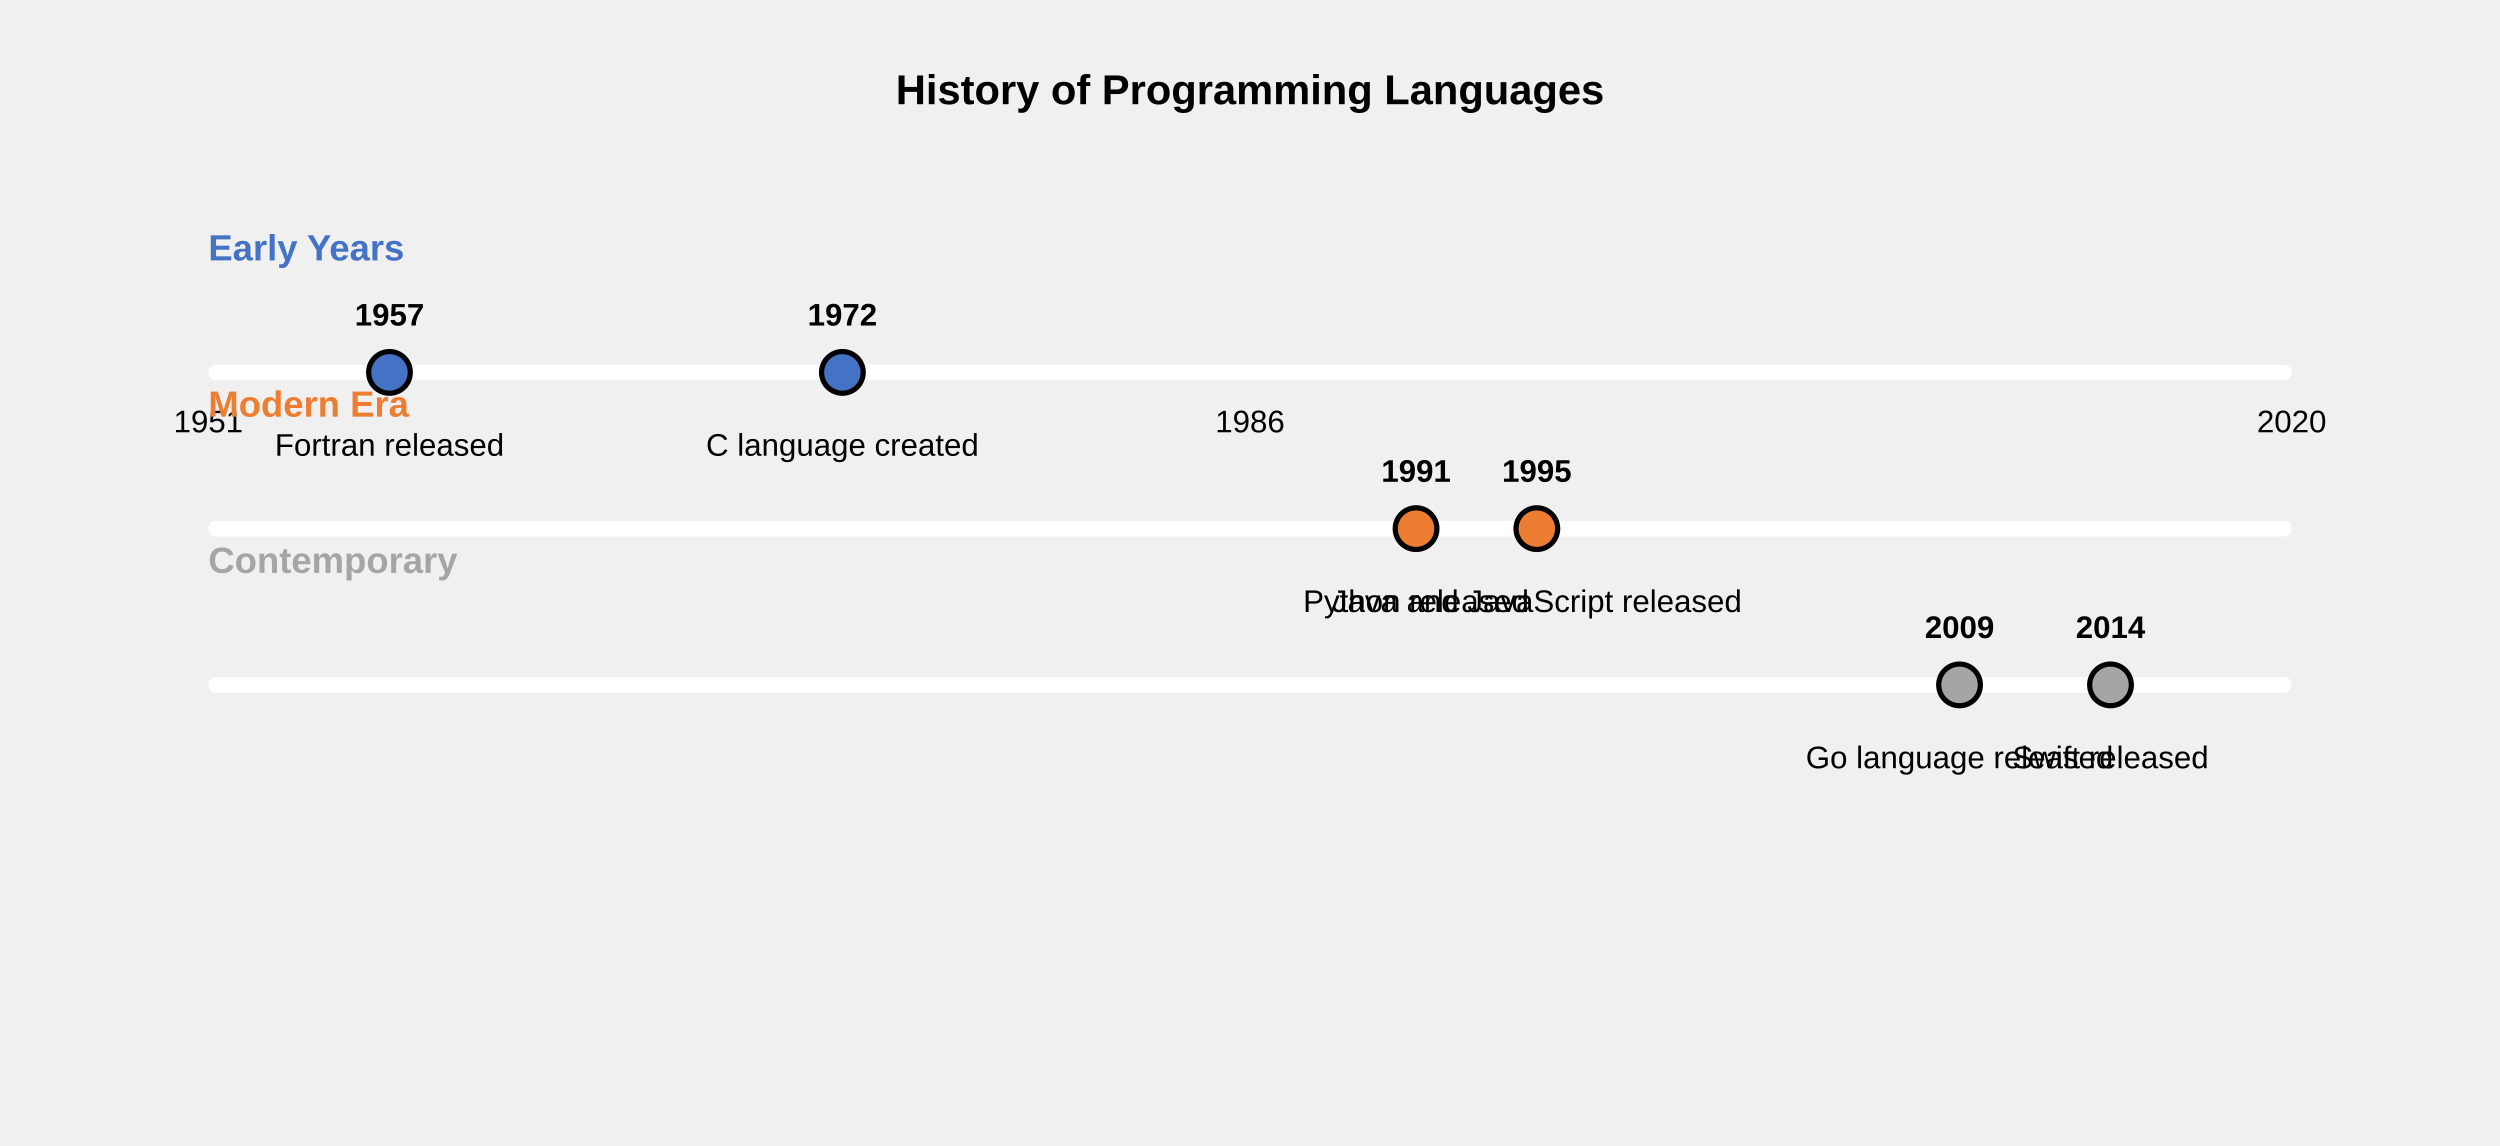
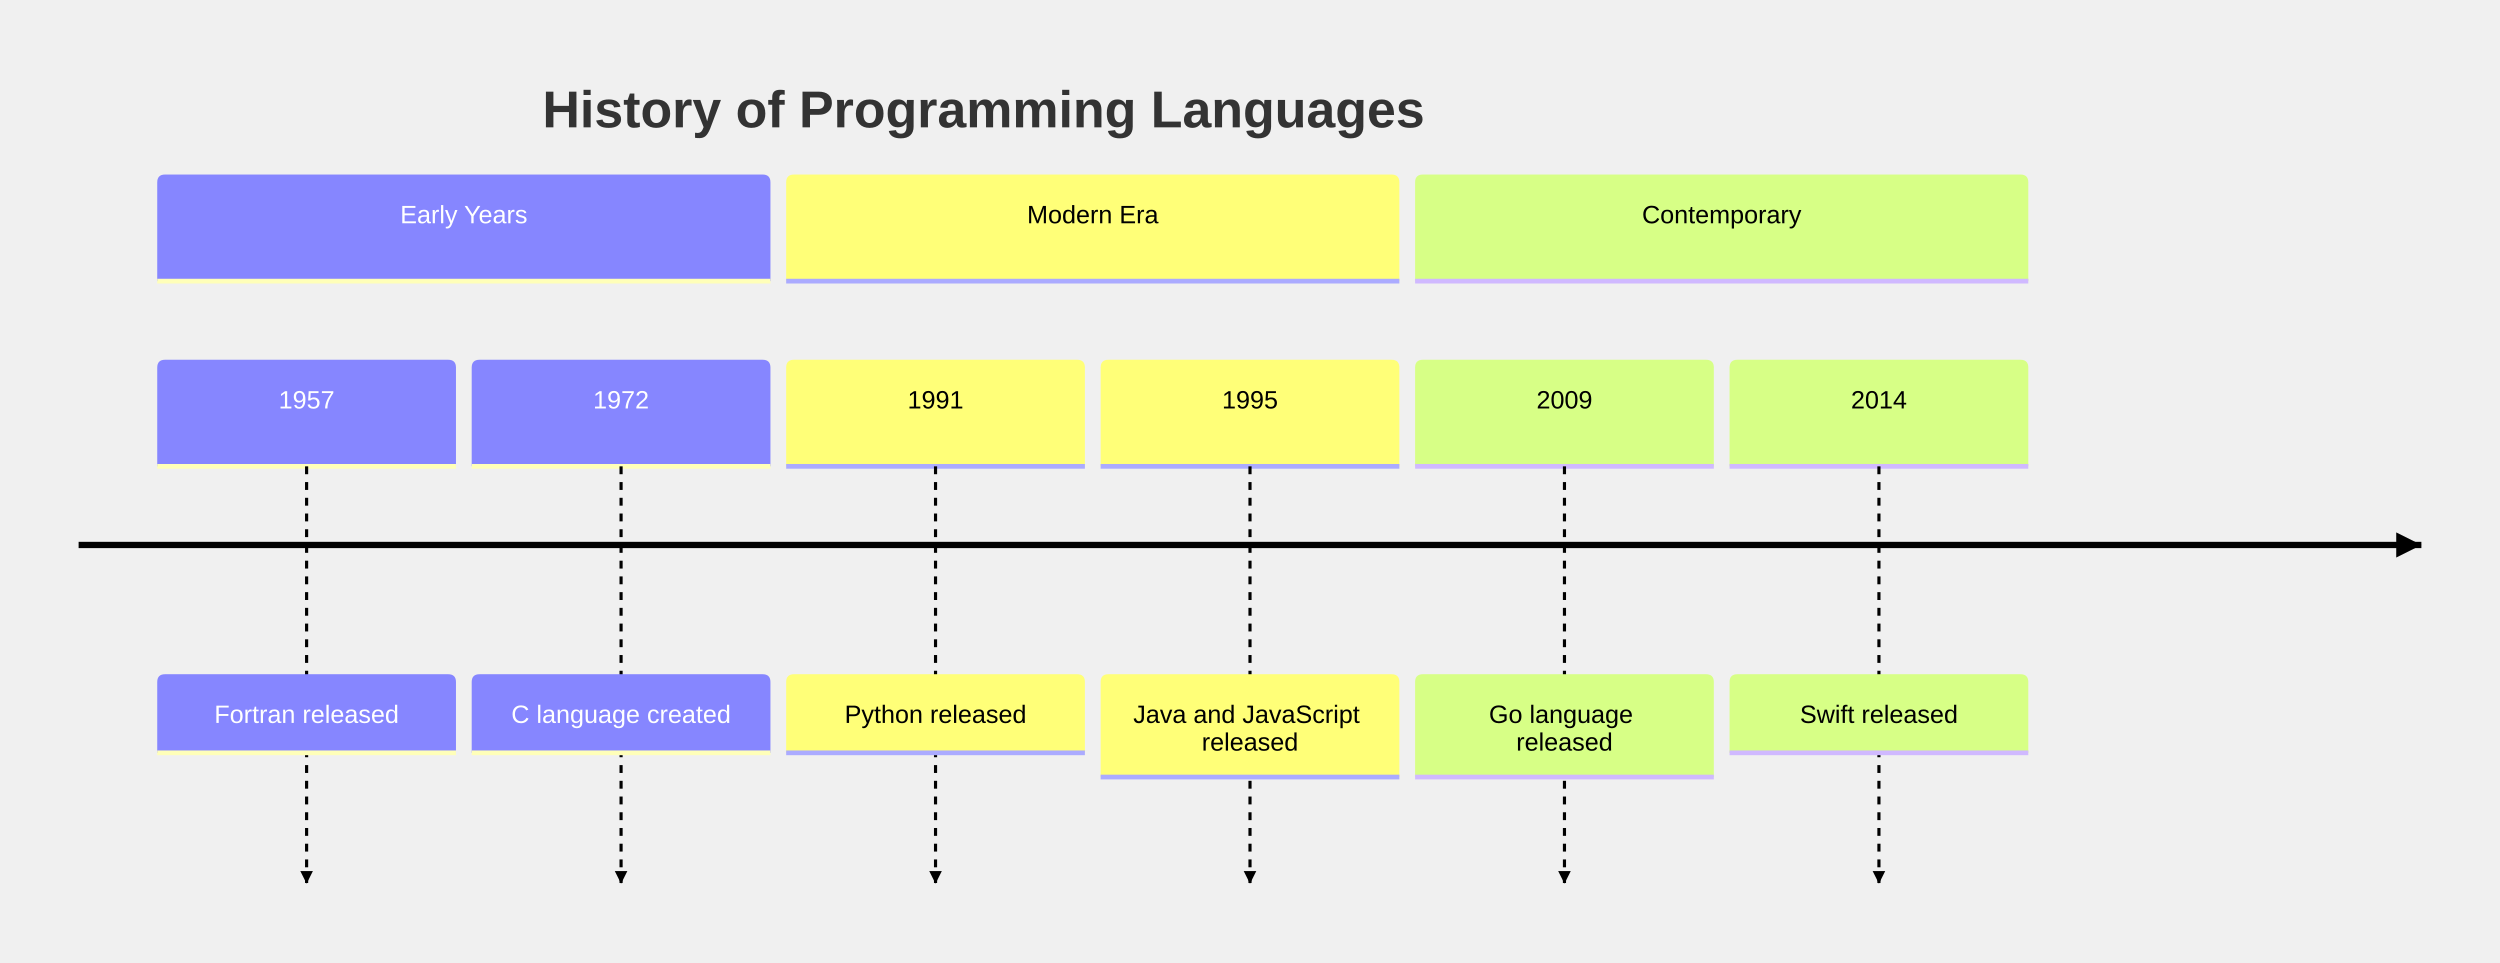
- <svg xmlns="http://www.w3.org/2000/svg" width="960.0" height="440.0" viewBox="0 0 960 440" version="1.2" baseProfile="tiny">
-   <text fill="#000000" x="480.0" y="40.0" text-anchor="middle" font-family="Arial, Helvetica, sans-serif" font-size="16" font-weight="bold">History of Programming Languages</text>
-   <text fill="#4472C4" x="80.0" y="100.0" font-family="Arial, Helvetica, sans-serif" font-size="14" font-weight="bold">Early Years</text>
-   <rect fill="#ffffff" stroke="none" x="80.0" y="140.0" width="800.0" height="6.0" rx="3.0" ry="3.0" />
-   <circle fill="#4472C4" stroke="#000000" stroke-width="2" cx="149.565" cy="143.0" r="8.0" />
-   <text fill="#000000" x="149.565" y="175.0" text-anchor="middle" font-family="Arial, Helvetica, sans-serif" font-size="12">Fortran released</text>
-   <text fill="#000000" x="149.565" y="125.0" text-anchor="middle" font-family="Arial, Helvetica, sans-serif" font-size="12" font-weight="bold">1957</text>
-   <circle fill="#4472C4" stroke="#000000" stroke-width="2" cx="323.478" cy="143.0" r="8.0" />
-   <text fill="#000000" x="323.478" y="175.0" text-anchor="middle" font-family="Arial, Helvetica, sans-serif" font-size="12">C language created</text>
-   <text fill="#000000" x="323.478" y="125.0" text-anchor="middle" font-family="Arial, Helvetica, sans-serif" font-size="12" font-weight="bold">1972</text>
-   <text fill="#000000" x="80.0" y="166.0" text-anchor="middle" font-family="Arial, Helvetica, sans-serif" font-size="12">1951</text>
-   <text fill="#000000" x="880.0" y="166.0" text-anchor="middle" font-family="Arial, Helvetica, sans-serif" font-size="12">2020</text>
-   <text fill="#000000" x="480.0" y="166.0" text-anchor="middle" font-family="Arial, Helvetica, sans-serif" font-size="12">1986</text>
-   <text fill="#ED7D31" x="80.0" y="160.0" font-family="Arial, Helvetica, sans-serif" font-size="14" font-weight="bold">Modern Era</text>
-   <rect fill="#ffffff" stroke="none" x="80.0" y="200.0" width="800.0" height="6.0" rx="3.0" ry="3.0" />
-   <circle fill="#ED7D31" stroke="#000000" stroke-width="2" cx="543.768" cy="203.0" r="8.0" />
-   <text fill="#000000" x="543.768" y="235.0" text-anchor="middle" font-family="Arial, Helvetica, sans-serif" font-size="12">Python released</text>
-   <text fill="#000000" x="543.768" y="185.0" text-anchor="middle" font-family="Arial, Helvetica, sans-serif" font-size="12" font-weight="bold">1991</text>
-   <circle fill="#ED7D31" stroke="#000000" stroke-width="2" cx="590.145" cy="203.0" r="8.0" />
-   <text fill="#000000" x="590.145" y="235.0" text-anchor="middle" font-family="Arial, Helvetica, sans-serif" font-size="12">Java and JavaScript released</text>
-   <text fill="#000000" x="590.145" y="185.0" text-anchor="middle" font-family="Arial, Helvetica, sans-serif" font-size="12" font-weight="bold">1995</text>
-   <text fill="#A5A5A5" x="80.0" y="220.0" font-family="Arial, Helvetica, sans-serif" font-size="14" font-weight="bold">Contemporary</text>
-   <rect fill="#ffffff" stroke="none" x="80.0" y="260.0" width="800.0" height="6.0" rx="3.0" ry="3.0" />
-   <circle fill="#A5A5A5" stroke="#000000" stroke-width="2" cx="752.464" cy="263.0" r="8.0" />
-   <text fill="#000000" x="752.464" y="295.0" text-anchor="middle" font-family="Arial, Helvetica, sans-serif" font-size="12">Go language released</text>
-   <text fill="#000000" x="752.464" y="245.0" text-anchor="middle" font-family="Arial, Helvetica, sans-serif" font-size="12" font-weight="bold">2009</text>
-   <circle fill="#A5A5A5" stroke="#000000" stroke-width="2" cx="810.435" cy="263.0" r="8.0" />
-   <text fill="#000000" x="810.435" y="295.0" text-anchor="middle" font-family="Arial, Helvetica, sans-serif" font-size="12">Swift released</text>
-   <text fill="#000000" x="810.435" y="245.0" text-anchor="middle" font-family="Arial, Helvetica, sans-serif" font-size="12" font-weight="bold">2014</text>
+ <svg xmlns="http://www.w3.org/2000/svg" width="1590.0" height="612.0" viewBox="0 0 1590.0 612.0" version="1.2" baseProfile="tiny">
+   <g transform="translate(100, 111)">
+     <g class="timeline-node">
+       <g>
+         <path class="node-bkg" fill="#8686ff" d="M0 62.8 v-57.8 q0,-5 5,-5 h380 q5,0 5,5 v62.8 H0 Z" />
+         <line class="node-line" stroke="#ffffb9" stroke-width="3" x1="0.0" y1="67.8" x2="390.0" y2="67.8" />
+       </g>
+       <g transform="translate(195, 10)">
+         <text fill="#ffffff" x="0.0" y="21.0" text-anchor="middle" font-family="Trebuchet MS, Verdana, Arial, sans-serif" font-size="16">Early Years</text>
+       </g>
+     </g>
+   </g>
+   <g class="taskWrapper" transform="translate(100, 228.8)">
+     <g class="timeline-node">
+       <g>
+         <path class="node-bkg" fill="#8686ff" d="M0 62.8 v-57.8 q0,-5 5,-5 h180 q5,0 5,5 v62.8 H0 Z" />
+         <line class="node-line" stroke="#ffffb9" stroke-width="3" x1="0.0" y1="67.8" x2="190.0" y2="67.8" />
+       </g>
+       <g transform="translate(95, 10)">
+         <text fill="#ffffff" x="0.0" y="21.0" text-anchor="middle" font-family="Trebuchet MS, Verdana, Arial, sans-serif" font-size="16">1957</text>
+       </g>
+     </g>
+   </g>
+   <g class="lineWrapper">
+     <path fill="none" stroke="#000000" stroke-width="2" d="M 195 296.6 L 195 562" stroke-dasharray="5,5" />
+     <polygon fill="#000000" points="195.0,562.0 191.0,554.0 199.0,554.0" />
+   </g>
+   <g class="eventWrapper" transform="translate(100, 428.8)">
+     <g class="timeline-node">
+       <g>
+         <path class="node-bkg" fill="#8686ff" d="M0 45 v-40 q0,-5 5,-5 h180 q5,0 5,5 v45 H0 Z" />
+         <line class="node-line" stroke="#ffffb9" stroke-width="3" x1="0.0" y1="50.0" x2="190.0" y2="50.0" />
+       </g>
+       <g transform="translate(95, 10)">
+         <text fill="#ffffff" x="0.0" y="21.0" text-anchor="middle" font-family="Trebuchet MS, Verdana, Arial, sans-serif" font-size="16">Fortran released</text>
+       </g>
+     </g>
+   </g>
+   <g class="taskWrapper" transform="translate(300, 228.8)">
+     <g class="timeline-node">
+       <g>
+         <path class="node-bkg" fill="#8686ff" d="M0 62.8 v-57.8 q0,-5 5,-5 h180 q5,0 5,5 v62.8 H0 Z" />
+         <line class="node-line" stroke="#ffffb9" stroke-width="3" x1="0.0" y1="67.8" x2="190.0" y2="67.8" />
+       </g>
+       <g transform="translate(95, 10)">
+         <text fill="#ffffff" x="0.0" y="21.0" text-anchor="middle" font-family="Trebuchet MS, Verdana, Arial, sans-serif" font-size="16">1972</text>
+       </g>
+     </g>
+   </g>
+   <g class="lineWrapper">
+     <path fill="none" stroke="#000000" stroke-width="2" d="M 395 296.6 L 395 562" stroke-dasharray="5,5" />
+     <polygon fill="#000000" points="395.0,562.0 391.0,554.0 399.0,554.0" />
+   </g>
+   <g class="eventWrapper" transform="translate(300, 428.8)">
+     <g class="timeline-node">
+       <g>
+         <path class="node-bkg" fill="#8686ff" d="M0 45 v-40 q0,-5 5,-5 h180 q5,0 5,5 v45 H0 Z" />
+         <line class="node-line" stroke="#ffffb9" stroke-width="3" x1="0.0" y1="50.0" x2="190.0" y2="50.0" />
+       </g>
+       <g transform="translate(95, 10)">
+         <text fill="#ffffff" x="0.0" y="21.0" text-anchor="middle" font-family="Trebuchet MS, Verdana, Arial, sans-serif" font-size="16">C language created</text>
+       </g>
+     </g>
+   </g>
+   <g transform="translate(500, 111)">
+     <g class="timeline-node">
+       <g>
+         <path class="node-bkg" fill="#ffff78" d="M0 62.8 v-57.8 q0,-5 5,-5 h380 q5,0 5,5 v62.8 H0 Z" />
+         <line class="node-line" stroke="#ababff" stroke-width="3" x1="0.0" y1="67.8" x2="390.0" y2="67.8" />
+       </g>
+       <g transform="translate(195, 10)">
+         <text fill="#000000" x="0.0" y="21.0" text-anchor="middle" font-family="Trebuchet MS, Verdana, Arial, sans-serif" font-size="16">Modern Era</text>
+       </g>
+     </g>
+   </g>
+   <g class="taskWrapper" transform="translate(500, 228.8)">
+     <g class="timeline-node">
+       <g>
+         <path class="node-bkg" fill="#ffff78" d="M0 62.8 v-57.8 q0,-5 5,-5 h180 q5,0 5,5 v62.8 H0 Z" />
+         <line class="node-line" stroke="#ababff" stroke-width="3" x1="0.0" y1="67.8" x2="190.0" y2="67.8" />
+       </g>
+       <g transform="translate(95, 10)">
+         <text fill="#000000" x="0.0" y="21.0" text-anchor="middle" font-family="Trebuchet MS, Verdana, Arial, sans-serif" font-size="16">1991</text>
+       </g>
+     </g>
+   </g>
+   <g class="lineWrapper">
+     <path fill="none" stroke="#000000" stroke-width="2" d="M 595 296.6 L 595 562" stroke-dasharray="5,5" />
+     <polygon fill="#000000" points="595.0,562.0 591.0,554.0 599.0,554.0" />
+   </g>
+   <g class="eventWrapper" transform="translate(500, 428.8)">
+     <g class="timeline-node">
+       <g>
+         <path class="node-bkg" fill="#ffff78" d="M0 45 v-40 q0,-5 5,-5 h180 q5,0 5,5 v45 H0 Z" />
+         <line class="node-line" stroke="#ababff" stroke-width="3" x1="0.0" y1="50.0" x2="190.0" y2="50.0" />
+       </g>
+       <g transform="translate(95, 10)">
+         <text fill="#000000" x="0.0" y="21.0" text-anchor="middle" font-family="Trebuchet MS, Verdana, Arial, sans-serif" font-size="16">Python released</text>
+       </g>
+     </g>
+   </g>
+   <g class="taskWrapper" transform="translate(700, 228.8)">
+     <g class="timeline-node">
+       <g>
+         <path class="node-bkg" fill="#ffff78" d="M0 62.8 v-57.8 q0,-5 5,-5 h180 q5,0 5,5 v62.8 H0 Z" />
+         <line class="node-line" stroke="#ababff" stroke-width="3" x1="0.0" y1="67.8" x2="190.0" y2="67.8" />
+       </g>
+       <g transform="translate(95, 10)">
+         <text fill="#000000" x="0.0" y="21.0" text-anchor="middle" font-family="Trebuchet MS, Verdana, Arial, sans-serif" font-size="16">1995</text>
+       </g>
+     </g>
+   </g>
+   <g class="lineWrapper">
+     <path fill="none" stroke="#000000" stroke-width="2" d="M 795 296.6 L 795 562" stroke-dasharray="5,5" />
+     <polygon fill="#000000" points="795.0,562.0 791.0,554.0 799.0,554.0" />
+   </g>
+   <g class="eventWrapper" transform="translate(700, 428.8)">
+     <g class="timeline-node">
+       <g>
+         <path class="node-bkg" fill="#ffff78" d="M0 60.4 v-55.4 q0,-5 5,-5 h180 q5,0 5,5 v60.4 H0 Z" />
+         <line class="node-line" stroke="#ababff" stroke-width="3" x1="0.0" y1="65.4" x2="190.0" y2="65.4" />
+       </g>
+       <g transform="translate(95, 10)">
+         <text fill="#000000" x="0.0" y="21.0" text-anchor="middle" font-family="Trebuchet MS, Verdana, Arial, sans-serif" font-size="16">
+           <tspan x="0.0">Java and JavaScript</tspan>
+           <tspan x="0.0" y="38.6">released</tspan>
+         </text>
+       </g>
+     </g>
+   </g>
+   <g transform="translate(900, 111)">
+     <g class="timeline-node">
+       <g>
+         <path class="node-bkg" fill="#d7ff86" d="M0 62.8 v-57.8 q0,-5 5,-5 h380 q5,0 5,5 v62.8 H0 Z" />
+         <line class="node-line" stroke="#d0b9ff" stroke-width="3" x1="0.0" y1="67.8" x2="390.0" y2="67.8" />
+       </g>
+       <g transform="translate(195, 10)">
+         <text fill="#000000" x="0.0" y="21.0" text-anchor="middle" font-family="Trebuchet MS, Verdana, Arial, sans-serif" font-size="16">Contemporary</text>
+       </g>
+     </g>
+   </g>
+   <g class="taskWrapper" transform="translate(900, 228.8)">
+     <g class="timeline-node">
+       <g>
+         <path class="node-bkg" fill="#d7ff86" d="M0 62.8 v-57.8 q0,-5 5,-5 h180 q5,0 5,5 v62.8 H0 Z" />
+         <line class="node-line" stroke="#d0b9ff" stroke-width="3" x1="0.0" y1="67.8" x2="190.0" y2="67.8" />
+       </g>
+       <g transform="translate(95, 10)">
+         <text fill="#000000" x="0.0" y="21.0" text-anchor="middle" font-family="Trebuchet MS, Verdana, Arial, sans-serif" font-size="16">2009</text>
+       </g>
+     </g>
+   </g>
+   <g class="lineWrapper">
+     <path fill="none" stroke="#000000" stroke-width="2" d="M 995 296.6 L 995 562" stroke-dasharray="5,5" />
+     <polygon fill="#000000" points="995.0,562.0 991.0,554.0 999.0,554.0" />
+   </g>
+   <g class="eventWrapper" transform="translate(900, 428.8)">
+     <g class="timeline-node">
+       <g>
+         <path class="node-bkg" fill="#d7ff86" d="M0 60.4 v-55.4 q0,-5 5,-5 h180 q5,0 5,5 v60.4 H0 Z" />
+         <line class="node-line" stroke="#d0b9ff" stroke-width="3" x1="0.0" y1="65.4" x2="190.0" y2="65.4" />
+       </g>
+       <g transform="translate(95, 10)">
+         <text fill="#000000" x="0.0" y="21.0" text-anchor="middle" font-family="Trebuchet MS, Verdana, Arial, sans-serif" font-size="16">
+           <tspan x="0.0">Go language</tspan>
+           <tspan x="0.0" y="38.6">released</tspan>
+         </text>
+       </g>
+     </g>
+   </g>
+   <g class="taskWrapper" transform="translate(1100, 228.8)">
+     <g class="timeline-node">
+       <g>
+         <path class="node-bkg" fill="#d7ff86" d="M0 62.8 v-57.8 q0,-5 5,-5 h180 q5,0 5,5 v62.8 H0 Z" />
+         <line class="node-line" stroke="#d0b9ff" stroke-width="3" x1="0.0" y1="67.8" x2="190.0" y2="67.8" />
+       </g>
+       <g transform="translate(95, 10)">
+         <text fill="#000000" x="0.0" y="21.0" text-anchor="middle" font-family="Trebuchet MS, Verdana, Arial, sans-serif" font-size="16">2014</text>
+       </g>
+     </g>
+   </g>
+   <g class="lineWrapper">
+     <path fill="none" stroke="#000000" stroke-width="2" d="M 1195 296.6 L 1195 562" stroke-dasharray="5,5" />
+     <polygon fill="#000000" points="1195.0,562.0 1191.0,554.0 1199.0,554.0" />
+   </g>
+   <g class="eventWrapper" transform="translate(1100, 428.8)">
+     <g class="timeline-node">
+       <g>
+         <path class="node-bkg" fill="#d7ff86" d="M0 45 v-40 q0,-5 5,-5 h180 q5,0 5,5 v45 H0 Z" />
+         <line class="node-line" stroke="#d0b9ff" stroke-width="3" x1="0.0" y1="50.0" x2="190.0" y2="50.0" />
+       </g>
+       <g transform="translate(95, 10)">
+         <text fill="#000000" x="0.0" y="21.0" text-anchor="middle" font-family="Trebuchet MS, Verdana, Arial, sans-serif" font-size="16">Swift released</text>
+       </g>
+     </g>
+   </g>
+   <text fill="#333333" x="345.0" y="81.0" font-family="Trebuchet MS, Verdana, Arial, sans-serif" font-size="33" font-weight="bold">History of Programming Languages</text>
+   <g class="lineWrapper">
+     <path fill="none" stroke="#000000" stroke-width="4" d="M 50 346.6 L 1540 346.6" />
+     <polygon fill="#000000" points="1540.0,346.6 1524.0,354.6 1524.0,338.6" />
+   </g>
</svg>
